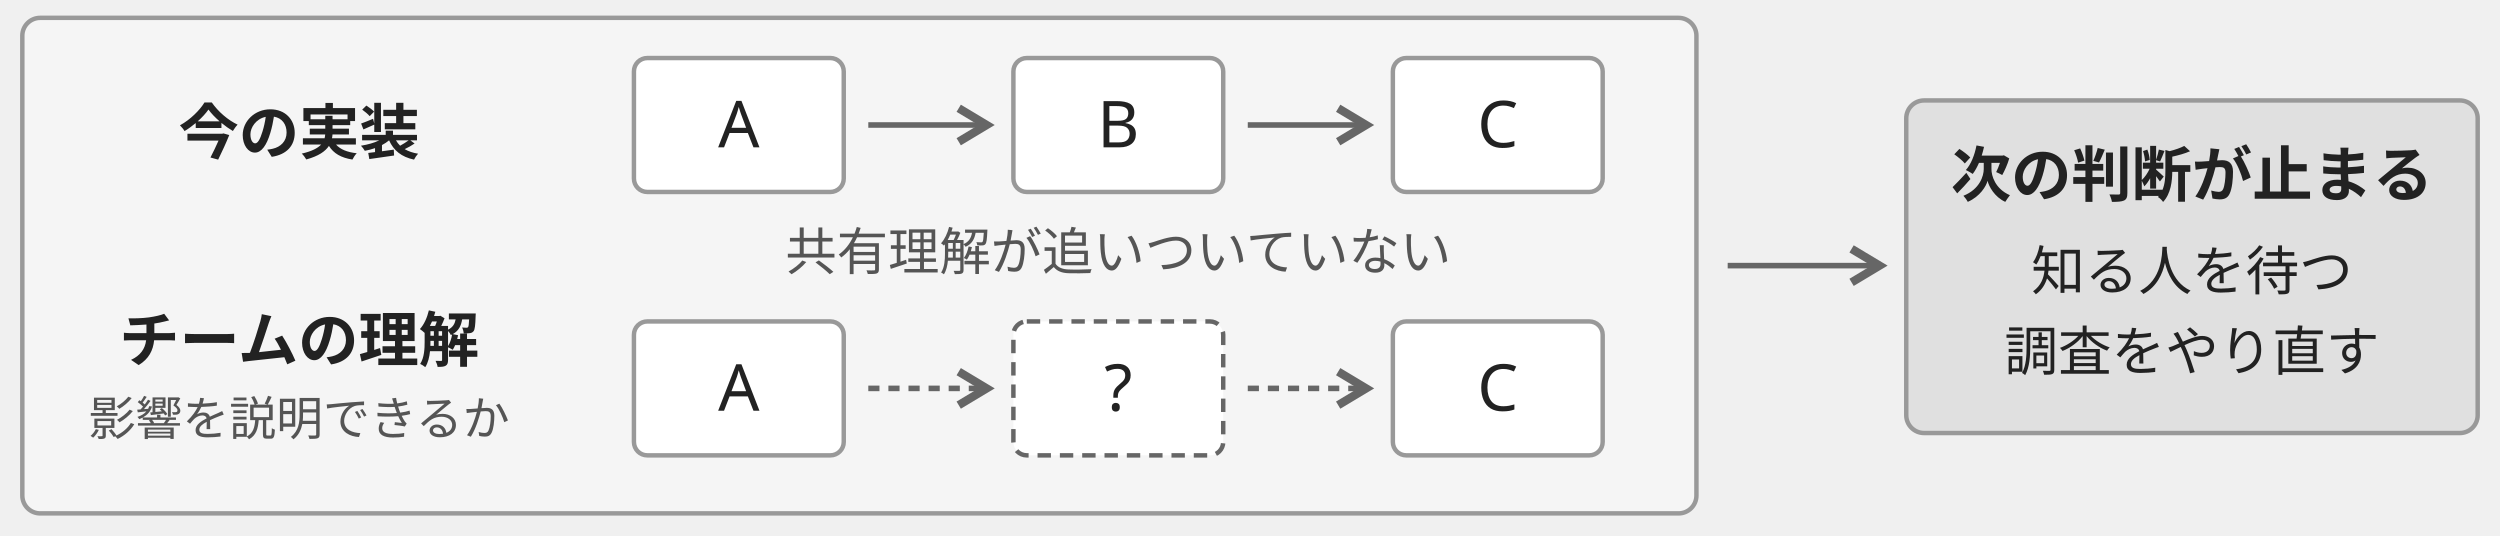
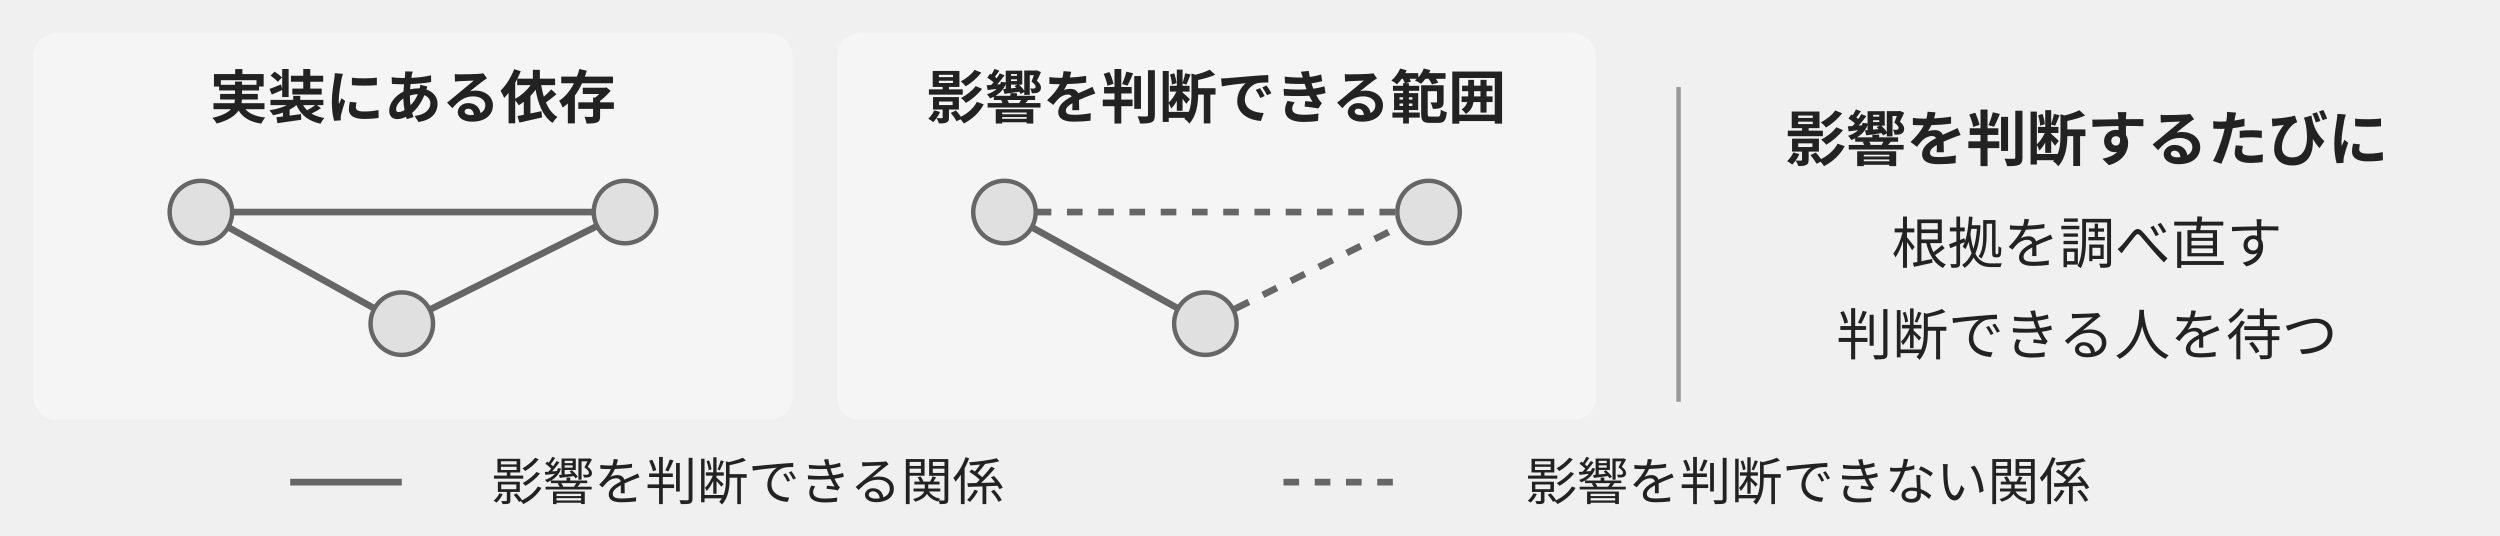
<svg xmlns="http://www.w3.org/2000/svg" width="1120" height="240" viewBox="0 0 1120 240" role="img" aria-labelledby="title desc">
-   <defs>
-     <marker id="arrow" markerWidth="8" markerHeight="8" refX="6" refY="4" orient="auto">
-       <path d="M1 1 L6 4 L1 7" fill="none" stroke="#666" stroke-width="1.5" />
-     </marker>
-   </defs>
  <g font-family="Noto Sans JP, Hiragino Sans, sans-serif" fill="#222" text-anchor="middle">
-     <rect x="10" y="8" width="750" height="222" rx="8" fill="#f5f5f5" stroke="#999" stroke-width="2" />
-     <text x="134" y="69" font-size="27" font-weight="700">今の実装</text>
-     <text x="134" y="162" font-size="27" font-weight="700">チームの理解</text>
-     <text x="134" y="195" font-size="21" fill="#555">影響を説明できるか</text>
-     <g fill="#fff" stroke="#999" stroke-width="2">
-       <rect x="284" y="26" width="94" height="60" rx="6" />
-       <rect x="454" y="26" width="94" height="60" rx="6" />
-       <rect x="624" y="26" width="94" height="60" rx="6" />
-       <rect x="284" y="144" width="94" height="60" rx="6" />
-       <rect x="624" y="144" width="94" height="60" rx="6" />
+     <rect x="15" y="15" width="340" height="173" rx="10" fill="#f5f5f5" />
+     <rect x="375" y="15" width="340" height="173" rx="10" fill="#f5f5f5" />
+     <g font-size="26" font-weight="700">
+       <text x="185" y="53">実装にある依存</text>
+       <text x="545" y="53">影響を判断できる範囲</text>
    </g>
-     <rect x="454" y="144" width="94" height="60" rx="6" fill="#fff" stroke="#666" stroke-width="2" stroke-dasharray="6 4" />
-     <g font-size="29">
-       <text x="331" y="66">A</text>
-       <text x="501" y="66">B</text>
-       <text x="671" y="66">C</text>
-       <text x="331" y="184">A</text>
-       <text x="501" y="184">?</text>
-       <text x="671" y="184">C</text>
+     <g fill="none" stroke="#666" stroke-width="3">
+       <path d="M90 95 L180 145 L280 95 M90 95 H280" />
+       <path d="M450 95 L540 145" />
+       <path d="M450 95 H640 L540 145" stroke-dasharray="7 7" />
    </g>
-     <g fill="none" stroke="#666" stroke-width="2.5" marker-end="url(#arrow)">
-       <path d="M389 56 H442" />
-       <path d="M559 56 H612" />
-       <path d="M389 174 H442" stroke-dasharray="5 4" />
-       <path d="M559 174 H612" stroke-dasharray="5 4" />
-       <path d="M774 119 H842" />
+     <g fill="#e0e0e0" stroke="#666" stroke-width="2">
+       <circle cx="90" cy="95" r="14" />
+       <circle cx="180" cy="145" r="14" />
+       <circle cx="280" cy="95" r="14" />
+       <circle cx="450" cy="95" r="14" />
+       <circle cx="540" cy="145" r="14" />
+       <circle cx="640" cy="95" r="14" />
    </g>
-     <text x="501" y="121" font-size="23" fill="#555">共有理解が追いついていない</text>
-     <rect x="854" y="45" width="256" height="149" rx="8" fill="#e0e0e0" stroke="#999" stroke-width="2" />
-     <text x="982" y="88" font-size="27" font-weight="700">次の判断が止まる</text>
-     <text x="982" y="130" font-size="24">知る人を待つ</text>
-     <text x="982" y="166" font-size="24">調査をやり直す</text>
+     <path d="M752 39 V180" stroke="#999" stroke-width="2" />
+     <text x="935" y="72" font-size="27" font-weight="700">影響を判断するたびに</text>
+     <text x="935" y="118" font-size="25">根拠を調べ直す</text>
+     <text x="935" y="159" font-size="25">判断できる人を待つ</text>
+     <path d="M130 216 H180" stroke="#666" stroke-width="3" />
+     <text x="335" y="224" font-size="23">影響を判断できる関係</text>
+     <path d="M575 216 H625" stroke="#666" stroke-width="3" stroke-dasharray="7 7" />
+     <text x="810" y="224" font-size="23">影響を判断できない関係</text>
  </g>
</svg>
